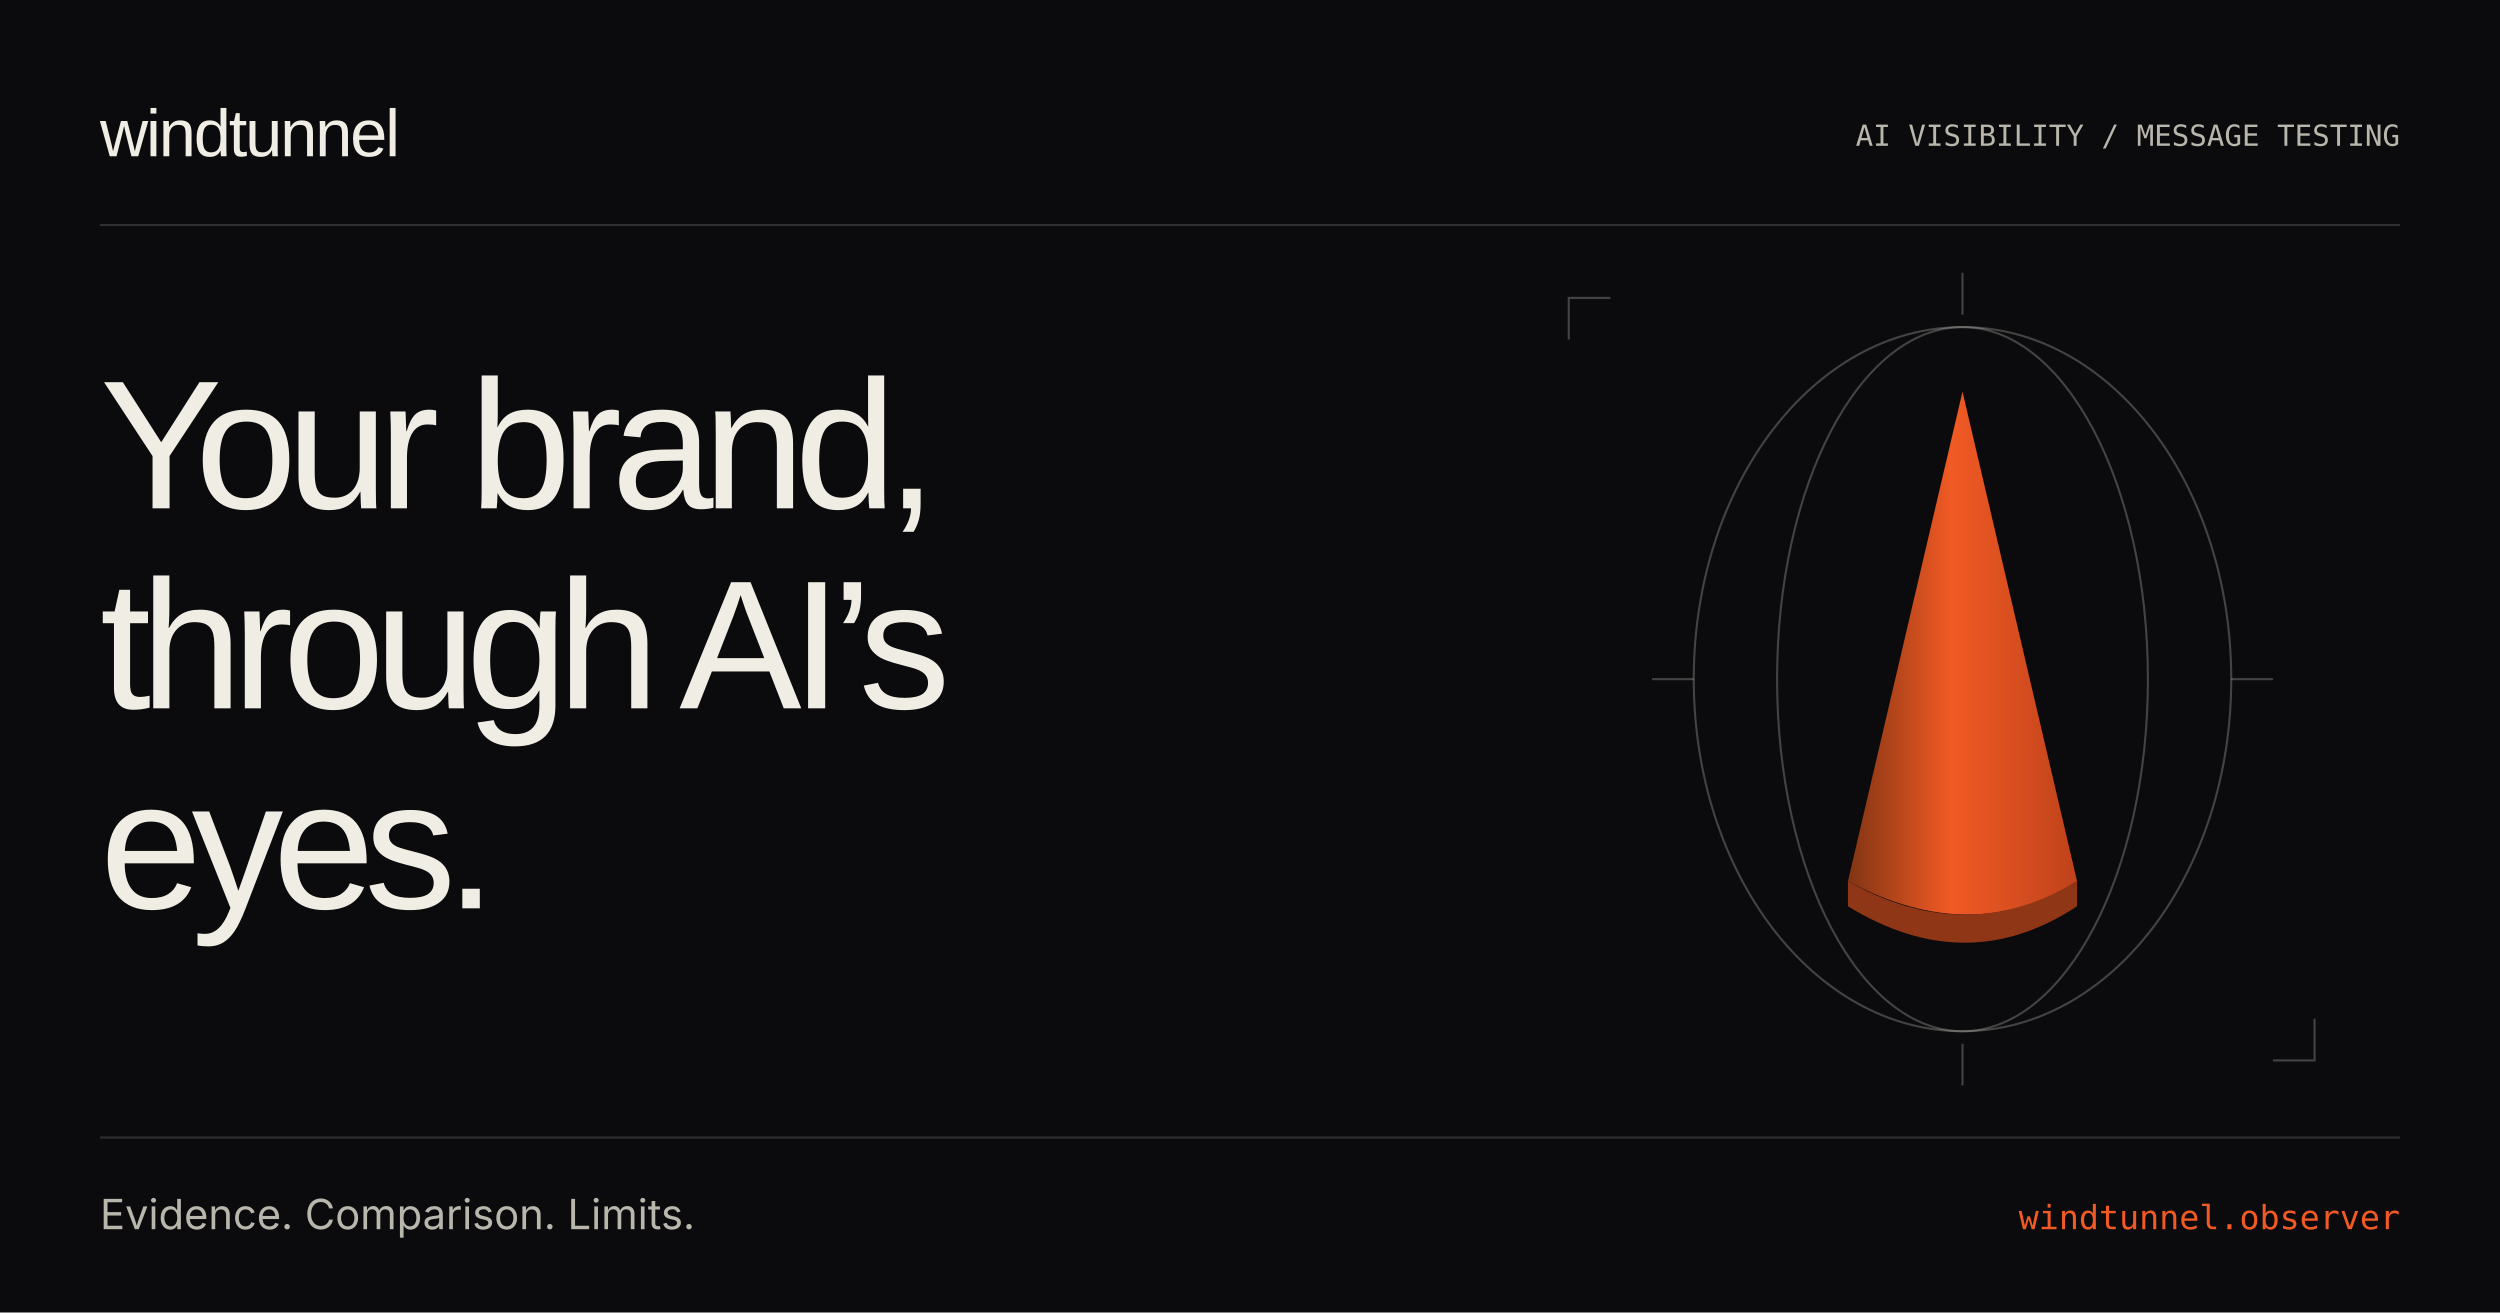
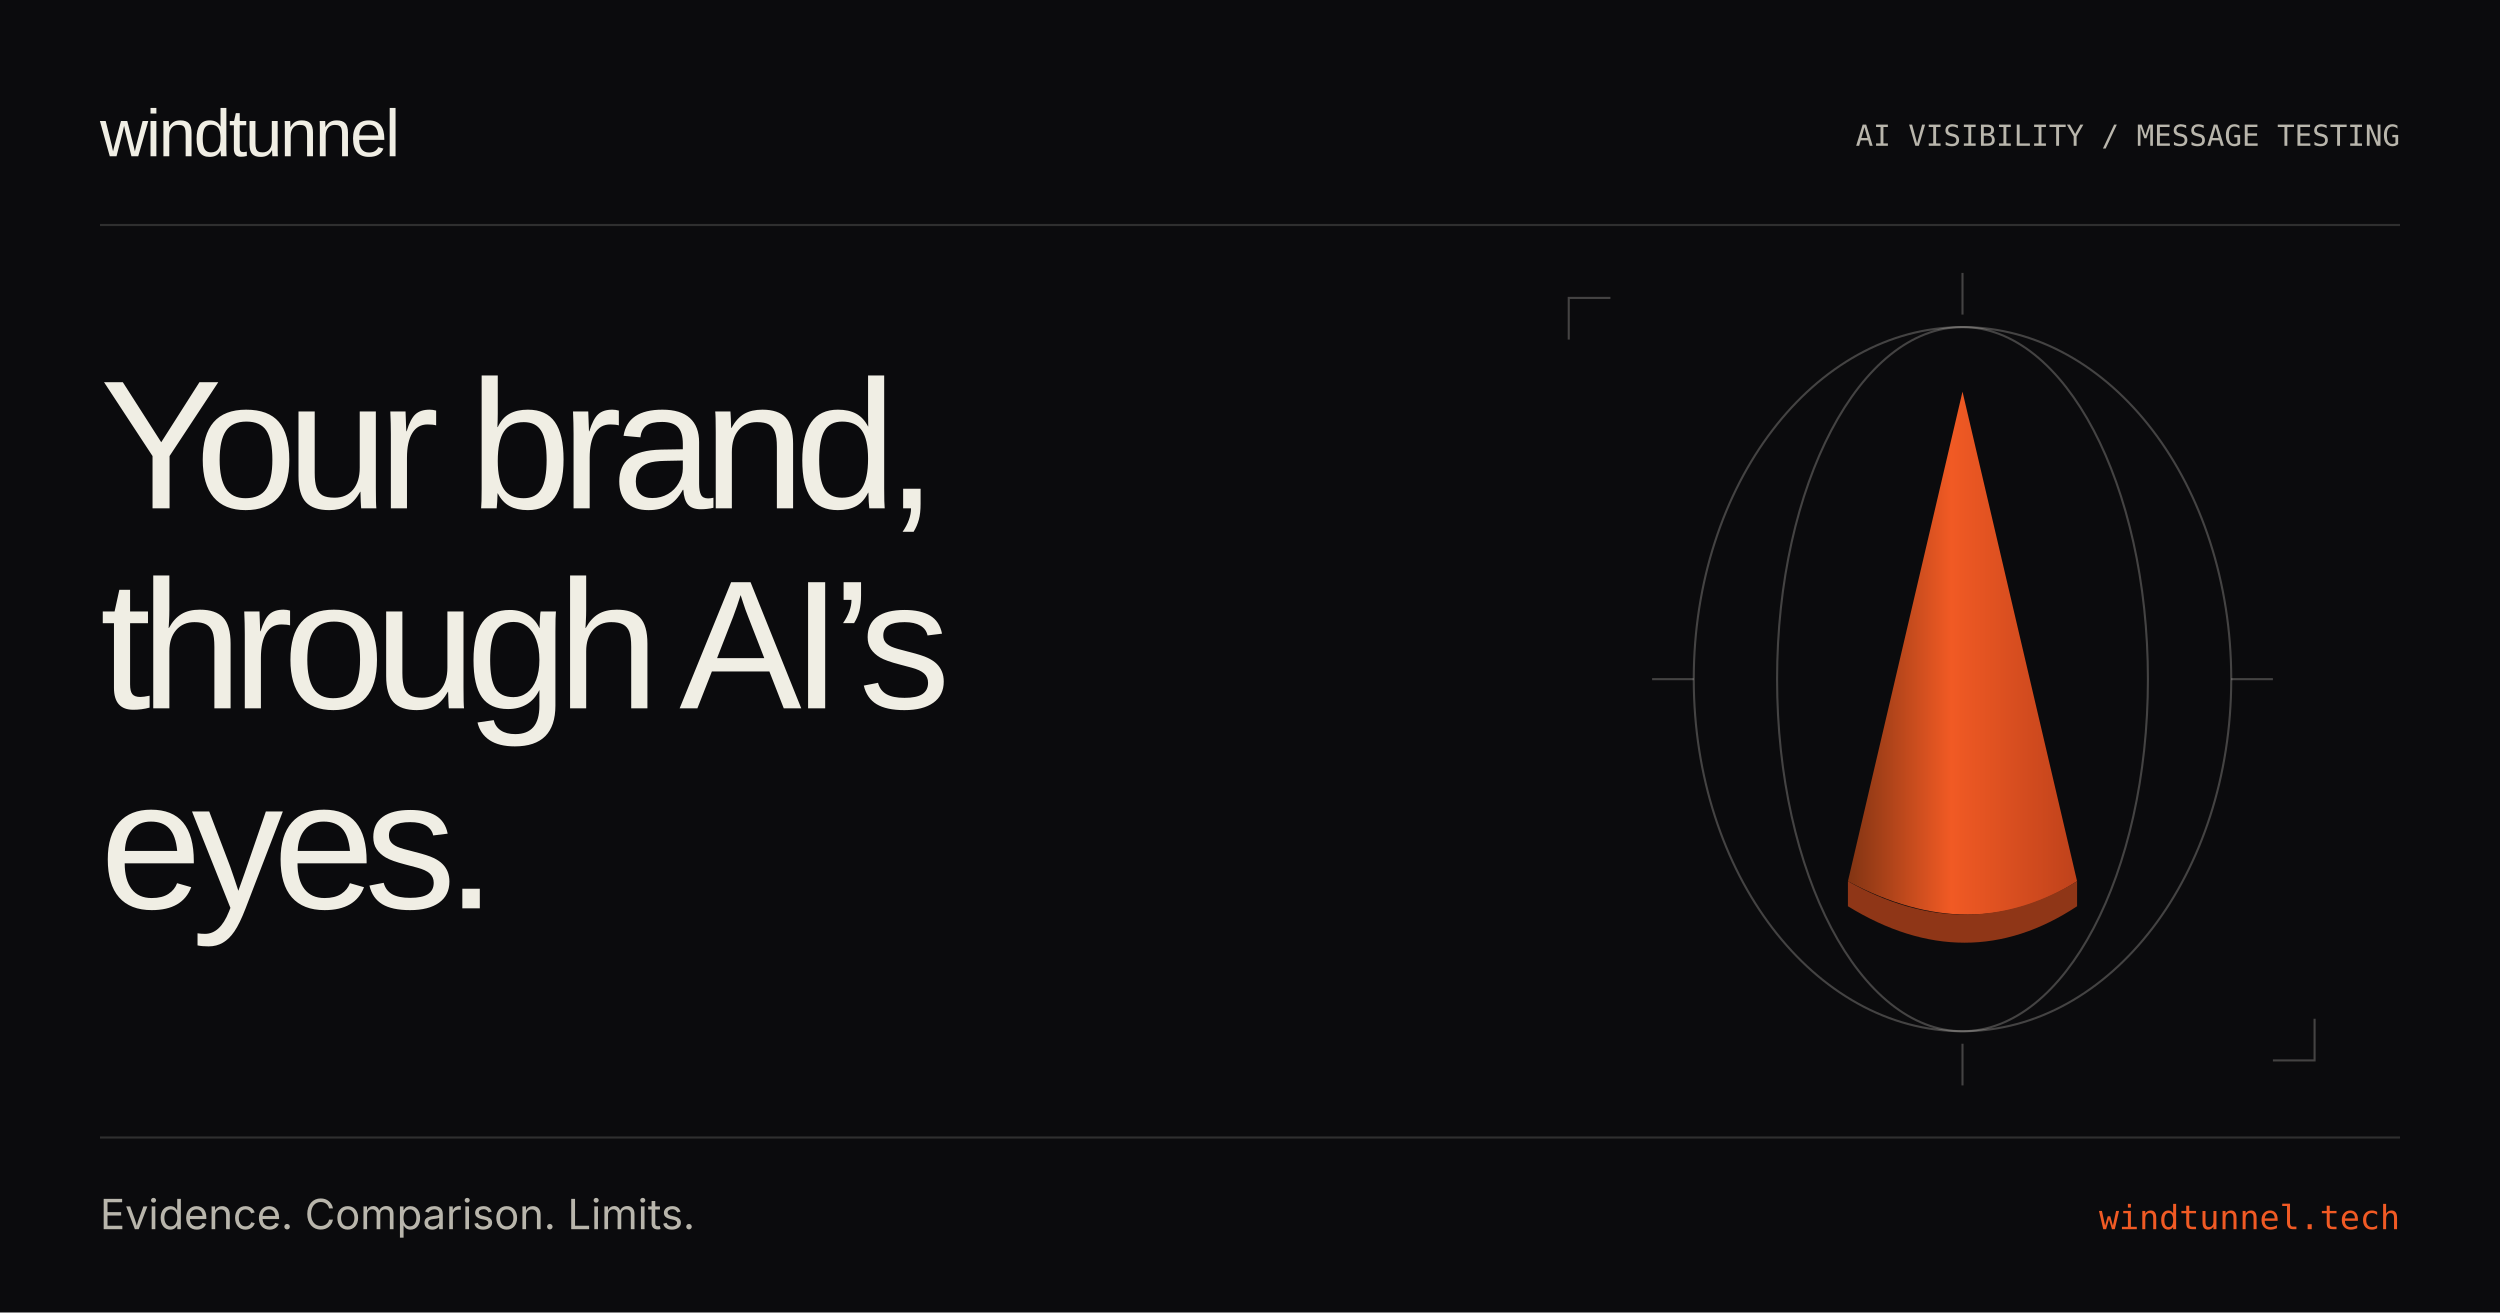
<svg xmlns="http://www.w3.org/2000/svg" width="1200" height="630" viewBox="0 0 1200 630" role="img" aria-label="Windtunnel. Your brand, through AI’s eyes.">
  <rect width="1200" height="630" fill="#0B0B0D" />
  <defs>
    <linearGradient id="cone" x1="0" x2="1">
      <stop stop-color="#813413" />
      <stop offset=".45" stop-color="#F15A24" />
      <stop offset="1" stop-color="#BF421B" />
    </linearGradient>
  </defs>
  <path d="M48 108H1152M48 546H1152" stroke="#F0EEE4" stroke-opacity=".16" />
  <text x="48" y="75" fill="#F0EEE4" font-family="Space Grotesk,Arial,sans-serif" font-size="32" letter-spacing="-1">windtunnel</text>
  <text x="1152" y="70" text-anchor="end" fill="#B9B6AC" font-family="IBM Plex Mono,monospace" font-size="14">AI VISIBILITY / MESSAGE TESTING</text>
  <g fill="#F0EEE4" font-family="Space Grotesk,Arial,sans-serif" font-size="88" font-weight="500" letter-spacing="-5">
    <text x="48" y="244">Your brand,</text>
    <text x="48" y="340">through AI’s</text>
    <text x="48" y="436">eyes.</text>
  </g>
  <g fill="none" stroke="#F0EEE4" stroke-opacity=".25">
    <ellipse cx="942" cy="326" rx="129" ry="169" />
    <ellipse cx="942" cy="326" rx="89" ry="169" />
    <path d="M942 131V151M942 501V521M793 326H813M1071 326H1091M753 163V143H773M1111 489V509H1091" />
  </g>
  <path d="M942 188L997 423Q947 455 887 423Z" fill="url(#cone)" />
  <path d="M887 423Q944 455 997 423V435Q944 470 887 435Z" fill="#8F3617" />
  <text x="48" y="590" fill="#B9B6AC" font-family="Inter,Arial,sans-serif" font-size="20">Evidence. Comparison. Limits.</text>
-   <text x="1152" y="590" text-anchor="end" fill="#F15A24" font-family="IBM Plex Mono,monospace" font-size="16">windtunnel.observer</text>
+   <text x="1152" y="590" text-anchor="end" fill="#F15A24" font-family="IBM Plex Mono,monospace" font-size="16">windtunnel.tech</text>
</svg>
